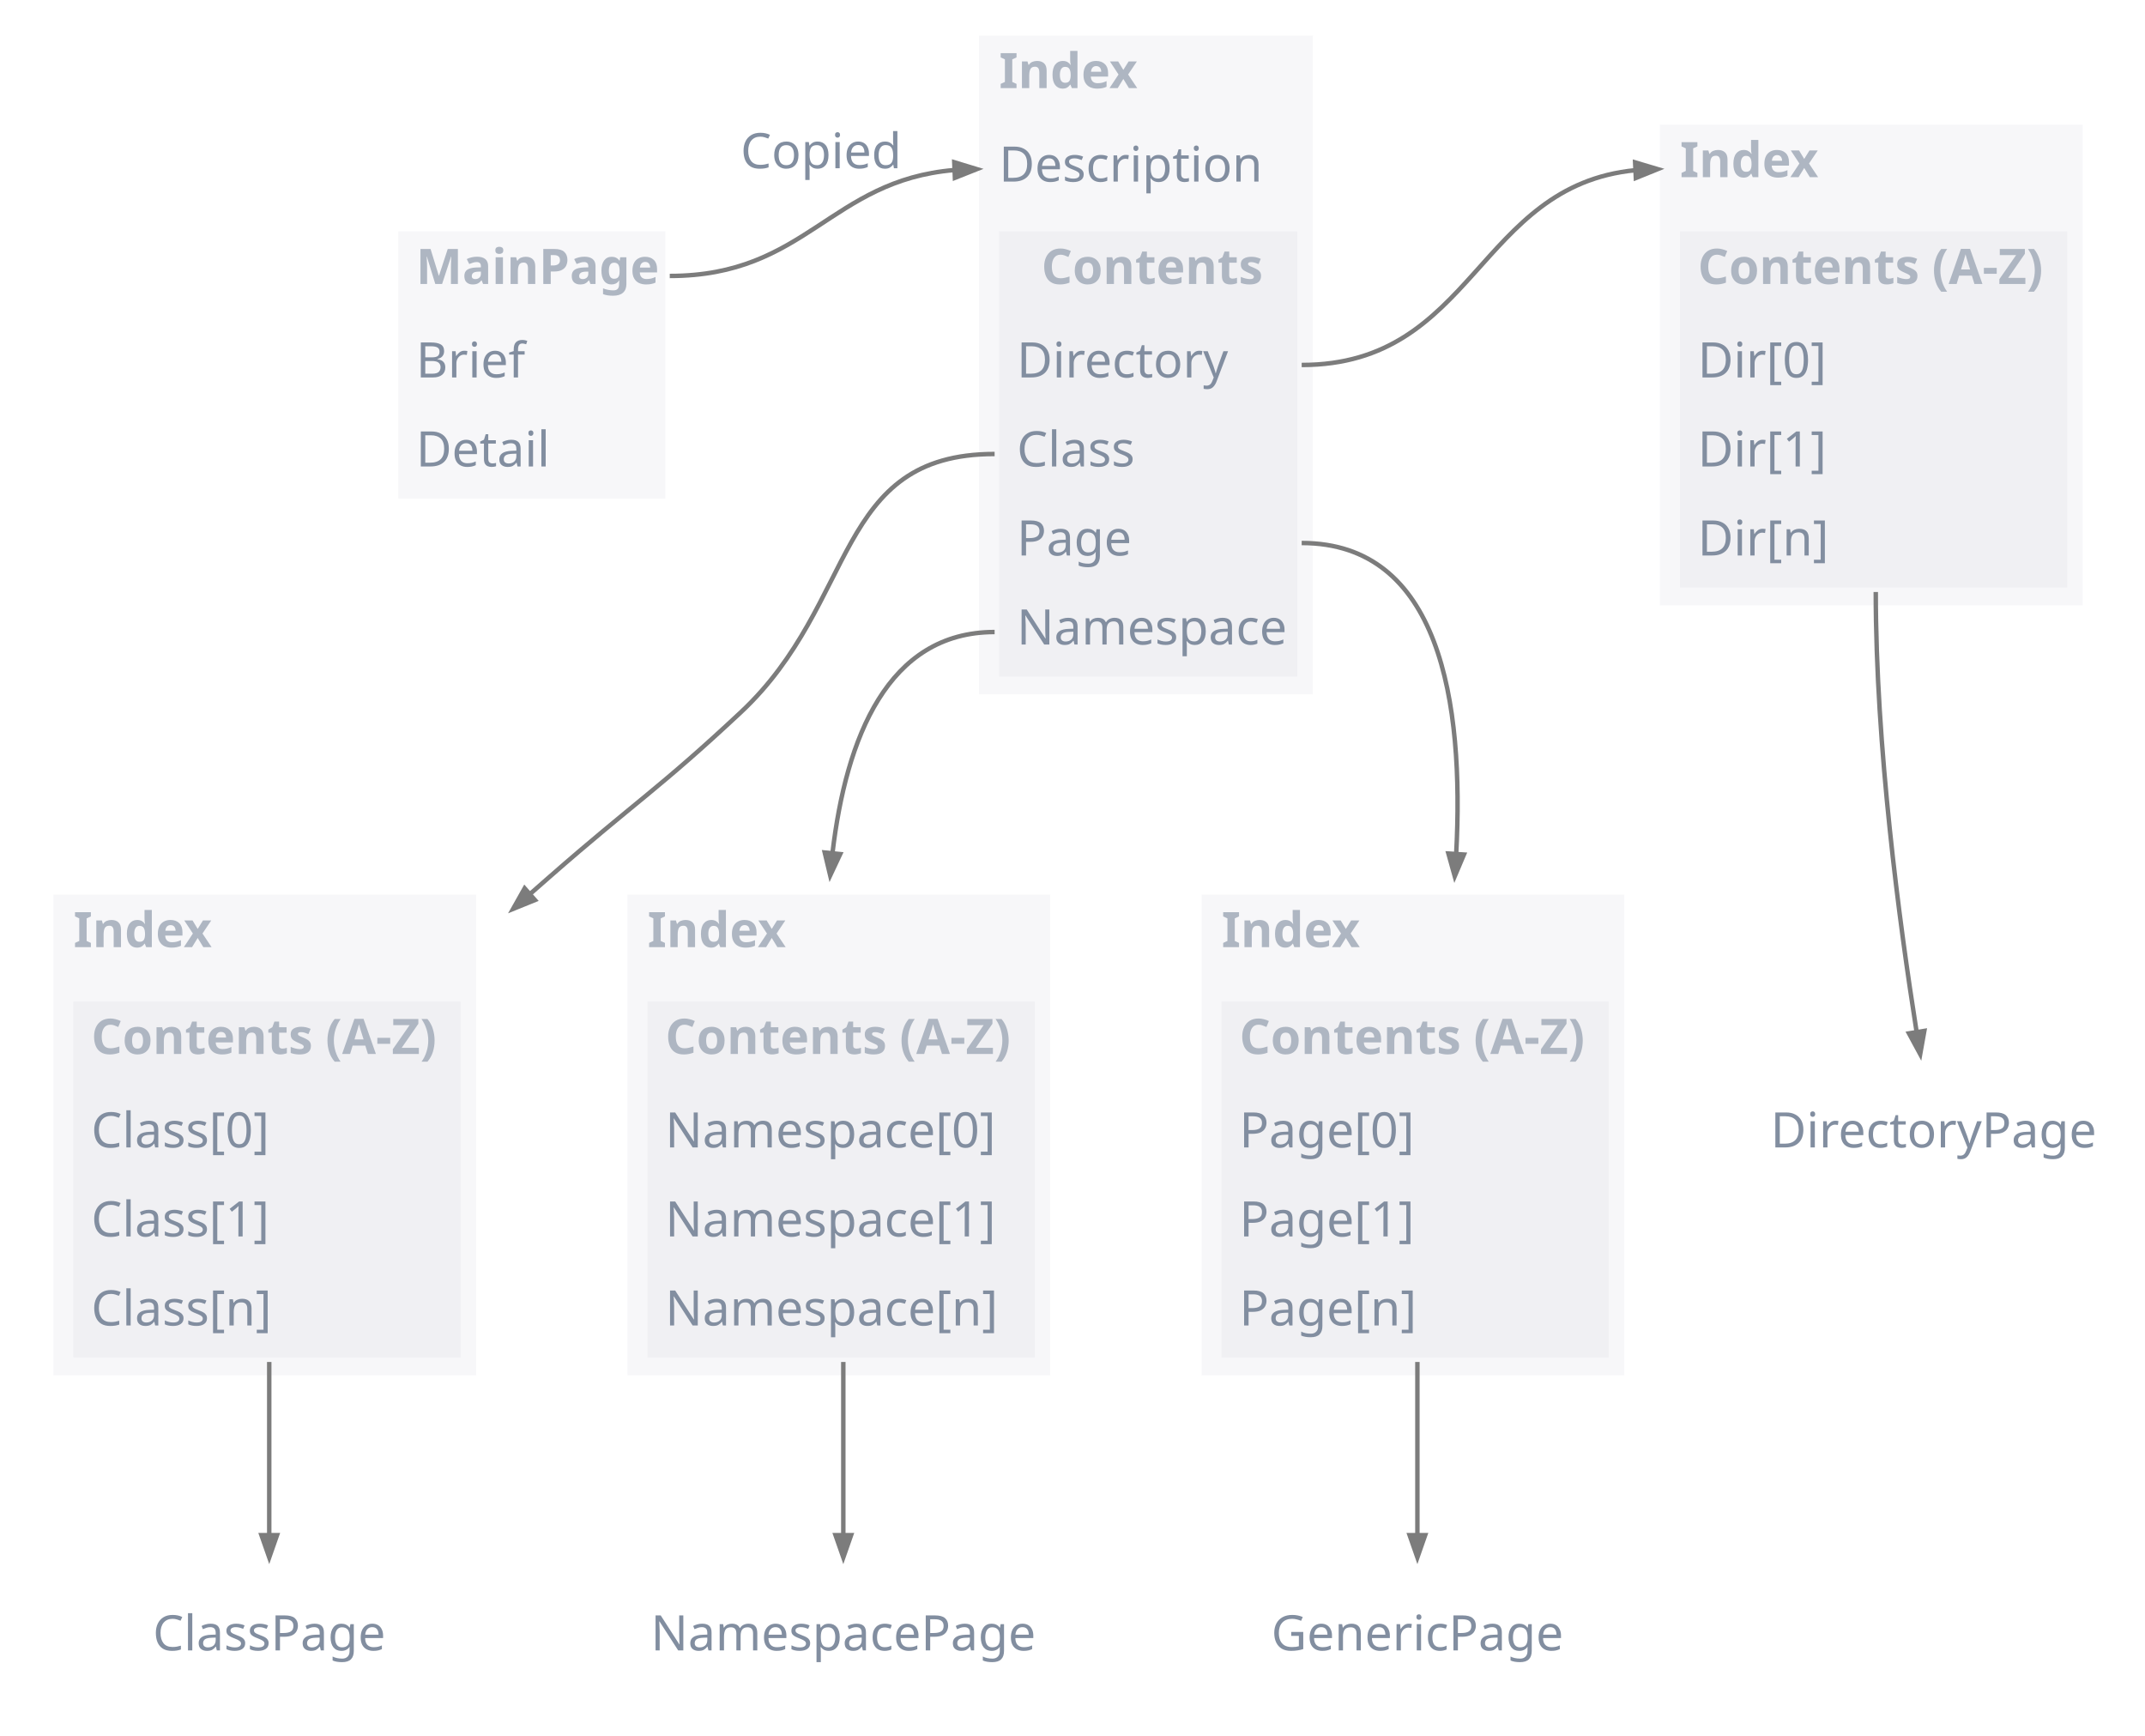
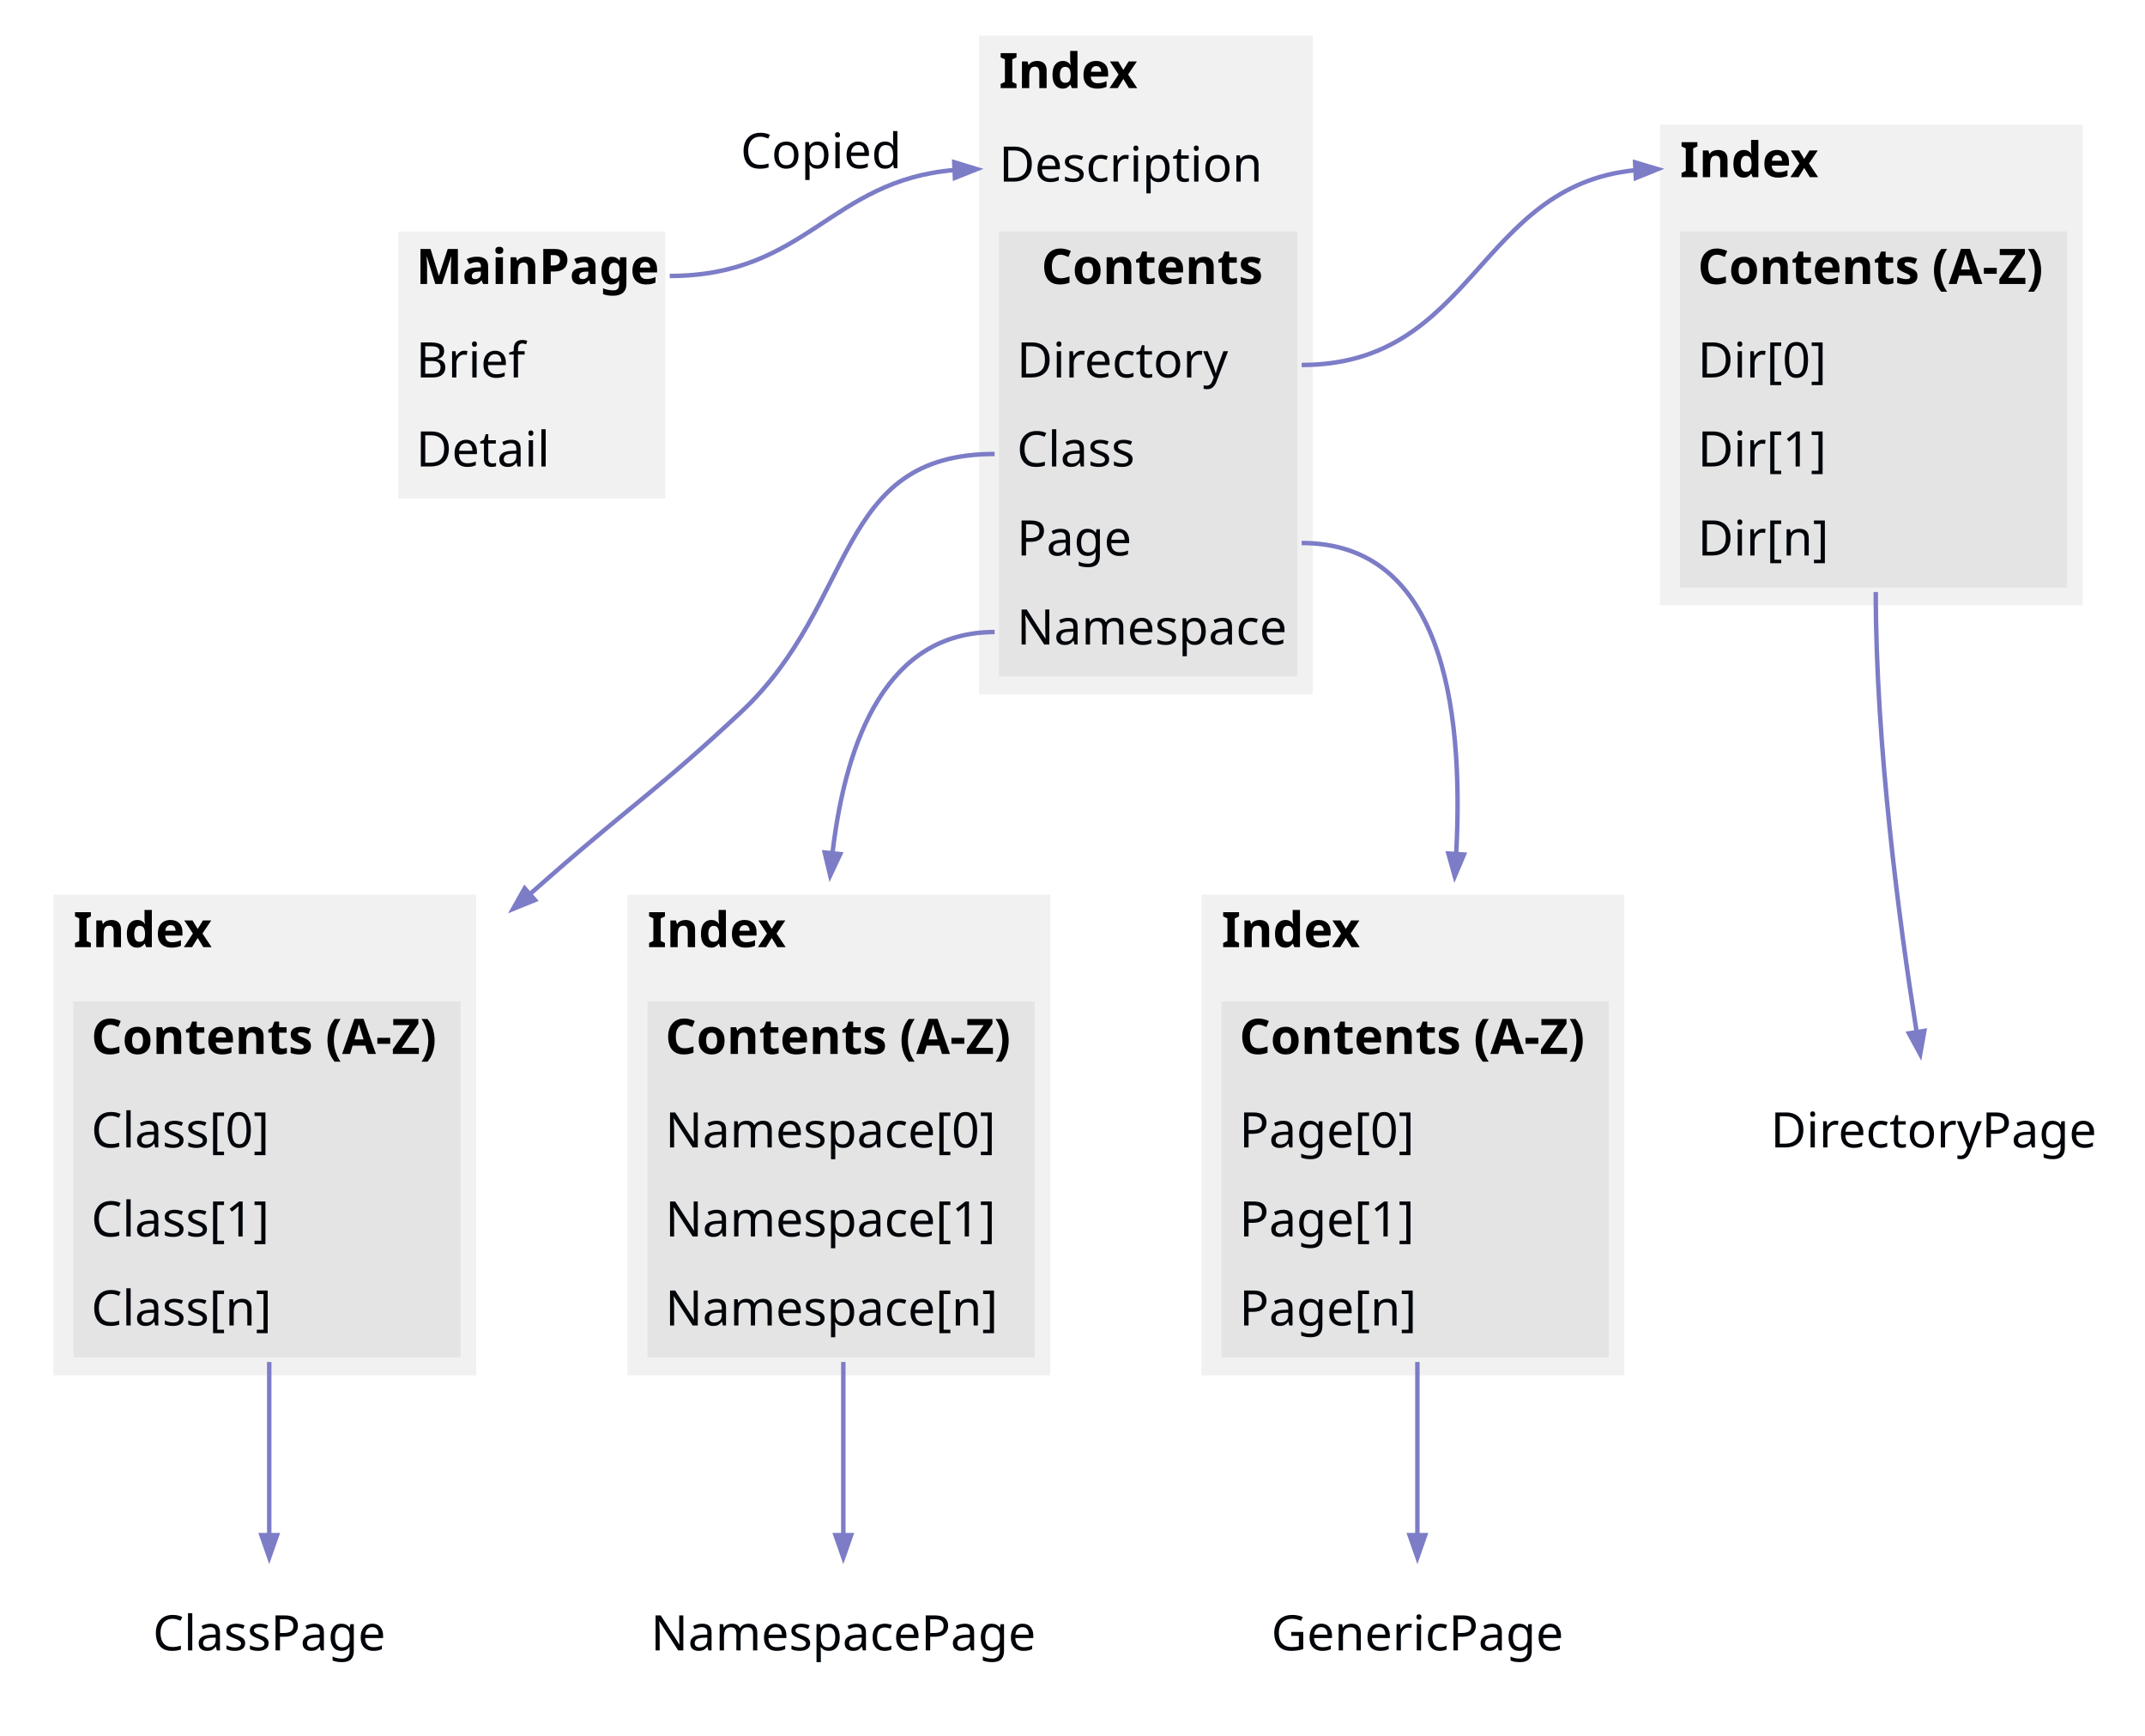
<svg xmlns="http://www.w3.org/2000/svg" width="482pt" height="390pt" viewBox="0.00 0.00 482.00 390.00">
  <g id="graph0" class="graph" transform="scale(1 1) rotate(0) translate(4 386)">
    <polygon fill="none" stroke="none" points="-4,4 -4,-386 478,-386 478,4 -4,4" />
    <g id="node1" class="node">
-       <polygon fill="#828ea0" fill-opacity="0.063" stroke="none" points="85.5,-274 85.5,-334 145.5,-334 145.5,-274 85.5,-274" />
-       <text text-anchor="start" x="89.5" y="-322.2" font-family="Segoe UI" font-weight="bold" font-size="11.00" fill="#aeb6c2">MainPage</text>
-       <text text-anchor="start" x="89.5" y="-301.2" font-family="Segoe UI" font-size="11.00" fill="#828ea0">Brief</text>
-       <text text-anchor="start" x="89.5" y="-281.2" font-family="Segoe UI" font-size="11.00" fill="#828ea0">Detail</text>
+       <polygon fill="#222222" fill-opacity="0.063" stroke="none" points="85.5,-274 85.5,-334 145.5,-334 145.5,-274 85.5,-274" />
+       <text text-anchor="start" x="89.5" y="-322.2" font-family="Segoe UI" font-weight="bold" font-size="11.00" fill="#000001">MainPage</text>
+       <text text-anchor="start" x="89.5" y="-301.2" font-family="Segoe UI" font-size="11.00" fill="#010509">Brief</text>
+       <text text-anchor="start" x="89.5" y="-281.2" font-family="Segoe UI" font-size="11.00" fill="#010509">Detail</text>
    </g>
    <g id="node2" class="node">
-       <polygon fill="#828ea0" fill-opacity="0.063" stroke="none" points="216,-230 216,-378 291,-378 291,-230 216,-230" />
-       <text text-anchor="start" x="220.5" y="-366.2" font-family="Segoe UI" font-weight="bold" font-size="11.00" fill="#aeb6c2">Index</text>
-       <text text-anchor="start" x="220.5" y="-345.2" font-family="Segoe UI" font-size="11.00" fill="#828ea0">Description</text>
-       <polygon fill="#828ea0" fill-opacity="0.063" stroke="none" points="220.5,-234 220.5,-334 287.5,-334 287.5,-234 220.5,-234" />
-       <text text-anchor="start" x="230" y="-322.2" font-family="Segoe UI" font-weight="bold" font-size="11.00" fill="#aeb6c2">Contents</text>
-       <text text-anchor="start" x="224.5" y="-301.2" font-family="Segoe UI" font-size="11.00" fill="#828ea0">Directory</text>
-       <text text-anchor="start" x="224.5" y="-281.2" font-family="Segoe UI" font-size="11.00" fill="#828ea0">Class</text>
-       <text text-anchor="start" x="224.5" y="-261.2" font-family="Segoe UI" font-size="11.00" fill="#828ea0">Page</text>
-       <text text-anchor="start" x="224.5" y="-241.2" font-family="Segoe UI" font-size="11.00" fill="#828ea0">Namespace</text>
+       <polygon fill="#222222" fill-opacity="0.063" stroke="none" points="216,-230 216,-378 291,-378 291,-230 216,-230" />
+       <text text-anchor="start" x="220.5" y="-366.2" font-family="Segoe UI" font-weight="bold" font-size="11.00" fill="#000001">Index</text>
+       <text text-anchor="start" x="220.5" y="-345.2" font-family="Segoe UI" font-size="11.00" fill="#010509">Description</text>
+       <polygon fill="#222222" fill-opacity="0.063" stroke="none" points="220.5,-234 220.5,-334 287.5,-334 287.5,-234 220.5,-234" />
+       <text text-anchor="start" x="230" y="-322.2" font-family="Segoe UI" font-weight="bold" font-size="11.00" fill="#000001">Contents</text>
+       <text text-anchor="start" x="224.5" y="-301.2" font-family="Segoe UI" font-size="11.00" fill="#010509">Directory</text>
+       <text text-anchor="start" x="224.5" y="-281.2" font-family="Segoe UI" font-size="11.00" fill="#010509">Class</text>
+       <text text-anchor="start" x="224.5" y="-261.2" font-family="Segoe UI" font-size="11.00" fill="#010509">Page</text>
+       <text text-anchor="start" x="224.5" y="-241.2" font-family="Segoe UI" font-size="11.00" fill="#010509">Namespace</text>
    </g>
    <g id="edge1" class="edge">
-       <path fill="none" stroke="#7c7c7c" d="M146.5,-324C177.193,-324 182.502,-345.447 210.419,-347.793" />
-       <polygon fill="#7c7c7c" stroke="#7c7c7c" points="210.433,-349.544 215.5,-348 210.576,-346.047 210.433,-349.544" />
-       <text text-anchor="middle" x="180.5" y="-348.2" font-family="Segoe UI" font-size="11.00" fill="#828ea0">Copied</text>
+       <path fill="none" stroke="#7c7cc7" d="M146.5,-324C177.193,-324 182.502,-345.447 210.419,-347.793" />
+       <polygon fill="#7c7cc7" stroke="#7c7cc7" points="210.433,-349.544 215.5,-348 210.576,-346.047 210.433,-349.544" />
+       <text text-anchor="middle" x="180.5" y="-348.2" font-family="Segoe UI" font-size="11.00" fill="#010509">Copied</text>
    </g>
    <g id="node3" class="node">
-       <polygon fill="#828ea0" fill-opacity="0.063" stroke="none" points="8,-77 8,-185 103,-185 103,-77 8,-77" />
-       <text text-anchor="start" x="12.5" y="-173.2" font-family="Segoe UI" font-weight="bold" font-size="11.00" fill="#aeb6c2">Index</text>
-       <polygon fill="#828ea0" fill-opacity="0.063" stroke="none" points="12.5,-81 12.5,-161 99.5,-161 99.5,-81 12.5,-81" />
-       <text text-anchor="start" x="16.5" y="-149.2" font-family="Segoe UI" font-weight="bold" font-size="11.00" fill="#aeb6c2">Contents (A-Z)</text>
-       <text text-anchor="start" x="16.5" y="-128.2" font-family="Segoe UI" font-size="11.00" fill="#828ea0">Class[0]</text>
-       <text text-anchor="start" x="16.5" y="-108.2" font-family="Segoe UI" font-size="11.00" fill="#828ea0">Class[1]</text>
-       <text text-anchor="start" x="16.5" y="-88.2" font-family="Segoe UI" font-size="11.00" fill="#828ea0">Class[n]</text>
+       <polygon fill="#222222" fill-opacity="0.063" stroke="none" points="8,-77 8,-185 103,-185 103,-77 8,-77" />
+       <text text-anchor="start" x="12.5" y="-173.2" font-family="Segoe UI" font-weight="bold" font-size="11.00" fill="#000001">Index</text>
+       <polygon fill="#222222" fill-opacity="0.063" stroke="none" points="12.5,-81 12.5,-161 99.5,-161 99.5,-81 12.5,-81" />
+       <text text-anchor="start" x="16.5" y="-149.2" font-family="Segoe UI" font-weight="bold" font-size="11.00" fill="#000001">Contents (A-Z)</text>
+       <text text-anchor="start" x="16.5" y="-128.2" font-family="Segoe UI" font-size="11.00" fill="#010509">Class[0]</text>
+       <text text-anchor="start" x="16.5" y="-108.2" font-family="Segoe UI" font-size="11.00" fill="#010509">Class[1]</text>
+       <text text-anchor="start" x="16.5" y="-88.2" font-family="Segoe UI" font-size="11.00" fill="#010509">Class[n]</text>
    </g>
    <g id="edge2" class="edge">
-       <path fill="none" stroke="#7c7c7c" d="M219.5,-284C183.358,-284 188.888,-250.697 162.5,-226 144.092,-208.772 138.47,-205.607 119.5,-189 118.073,-187.75 116.629,-186.484 115.173,-185.205" />
-       <polygon fill="#7c7c7c" stroke="#7c7c7c" points="116.208,-183.785 111.298,-181.796 113.896,-186.412 116.208,-183.785" />
+       <path fill="none" stroke="#7c7cc7" d="M219.5,-284C183.358,-284 188.888,-250.697 162.5,-226 144.092,-208.772 138.47,-205.607 119.5,-189 118.073,-187.75 116.629,-186.484 115.173,-185.205" />
+       <polygon fill="#7c7cc7" stroke="#7c7cc7" points="116.208,-183.785 111.298,-181.796 113.896,-186.412 116.208,-183.785" />
    </g>
    <g id="node4" class="node">
-       <polygon fill="#828ea0" fill-opacity="0.063" stroke="none" points="137,-77 137,-185 232,-185 232,-77 137,-77" />
-       <text text-anchor="start" x="141.5" y="-173.2" font-family="Segoe UI" font-weight="bold" font-size="11.00" fill="#aeb6c2">Index</text>
-       <polygon fill="#828ea0" fill-opacity="0.063" stroke="none" points="141.5,-81 141.5,-161 228.5,-161 228.5,-81 141.5,-81" />
-       <text text-anchor="start" x="145.5" y="-149.2" font-family="Segoe UI" font-weight="bold" font-size="11.00" fill="#aeb6c2">Contents (A-Z)</text>
-       <text text-anchor="start" x="145.5" y="-128.2" font-family="Segoe UI" font-size="11.00" fill="#828ea0">Namespace[0]</text>
-       <text text-anchor="start" x="145.5" y="-108.2" font-family="Segoe UI" font-size="11.00" fill="#828ea0">Namespace[1]</text>
-       <text text-anchor="start" x="145.5" y="-88.2" font-family="Segoe UI" font-size="11.00" fill="#828ea0">Namespace[n]</text>
+       <polygon fill="#222222" fill-opacity="0.063" stroke="none" points="137,-77 137,-185 232,-185 232,-77 137,-77" />
+       <text text-anchor="start" x="141.5" y="-173.2" font-family="Segoe UI" font-weight="bold" font-size="11.00" fill="#000001">Index</text>
+       <polygon fill="#222222" fill-opacity="0.063" stroke="none" points="141.5,-81 141.5,-161 228.5,-161 228.5,-81 141.5,-81" />
+       <text text-anchor="start" x="145.5" y="-149.2" font-family="Segoe UI" font-weight="bold" font-size="11.00" fill="#000001">Contents (A-Z)</text>
+       <text text-anchor="start" x="145.5" y="-128.2" font-family="Segoe UI" font-size="11.00" fill="#010509">Namespace[0]</text>
+       <text text-anchor="start" x="145.5" y="-108.2" font-family="Segoe UI" font-size="11.00" fill="#010509">Namespace[1]</text>
+       <text text-anchor="start" x="145.5" y="-88.2" font-family="Segoe UI" font-size="11.00" fill="#010509">Namespace[n]</text>
    </g>
    <g id="edge3" class="edge">
-       <path fill="none" stroke="#7c7c7c" d="M219.5,-244C195.436,-244 186.127,-220.154 183.081,-194.468" />
-       <polygon fill="#7c7c7c" stroke="#7c7c7c" points="184.803,-194.108 182.552,-189.312 181.321,-194.465 184.803,-194.108" />
+       <path fill="none" stroke="#7c7cc7" d="M219.5,-244C195.436,-244 186.127,-220.154 183.081,-194.468" />
+       <polygon fill="#7c7cc7" stroke="#7c7cc7" points="184.803,-194.108 182.552,-189.312 181.321,-194.465 184.803,-194.108" />
    </g>
    <g id="node5" class="node">
-       <polygon fill="#828ea0" fill-opacity="0.063" stroke="none" points="266,-77 266,-185 361,-185 361,-77 266,-77" />
-       <text text-anchor="start" x="270.5" y="-173.2" font-family="Segoe UI" font-weight="bold" font-size="11.00" fill="#aeb6c2">Index</text>
-       <polygon fill="#828ea0" fill-opacity="0.063" stroke="none" points="270.5,-81 270.5,-161 357.5,-161 357.5,-81 270.5,-81" />
-       <text text-anchor="start" x="274.5" y="-149.2" font-family="Segoe UI" font-weight="bold" font-size="11.00" fill="#aeb6c2">Contents (A-Z)</text>
-       <text text-anchor="start" x="274.5" y="-128.2" font-family="Segoe UI" font-size="11.00" fill="#828ea0">Page[0]</text>
-       <text text-anchor="start" x="274.5" y="-108.2" font-family="Segoe UI" font-size="11.00" fill="#828ea0">Page[1]</text>
-       <text text-anchor="start" x="274.5" y="-88.2" font-family="Segoe UI" font-size="11.00" fill="#828ea0">Page[n]</text>
+       <polygon fill="#222222" fill-opacity="0.063" stroke="none" points="266,-77 266,-185 361,-185 361,-77 266,-77" />
+       <text text-anchor="start" x="270.5" y="-173.2" font-family="Segoe UI" font-weight="bold" font-size="11.00" fill="#000001">Index</text>
+       <polygon fill="#222222" fill-opacity="0.063" stroke="none" points="270.5,-81 270.5,-161 357.5,-161 357.5,-81 270.5,-81" />
+       <text text-anchor="start" x="274.5" y="-149.2" font-family="Segoe UI" font-weight="bold" font-size="11.00" fill="#000001">Contents (A-Z)</text>
+       <text text-anchor="start" x="274.5" y="-128.2" font-family="Segoe UI" font-size="11.00" fill="#010509">Page[0]</text>
+       <text text-anchor="start" x="274.5" y="-108.2" font-family="Segoe UI" font-size="11.00" fill="#010509">Page[1]</text>
+       <text text-anchor="start" x="274.5" y="-88.2" font-family="Segoe UI" font-size="11.00" fill="#010509">Page[n]</text>
    </g>
    <g id="edge4" class="edge">
-       <path fill="none" stroke="#7c7c7c" d="M288.5,-264C319.512,-264 325.054,-228.392 323.217,-194.165" />
-       <polygon fill="#7c7c7c" stroke="#7c7c7c" points="324.961,-194.007 322.895,-189.129 321.468,-194.231 324.961,-194.007" />
+       <path fill="none" stroke="#7c7cc7" d="M288.5,-264C319.512,-264 325.054,-228.392 323.217,-194.165" />
+       <polygon fill="#7c7cc7" stroke="#7c7cc7" points="324.961,-194.007 322.895,-189.129 321.468,-194.231 324.961,-194.007" />
    </g>
    <g id="node6" class="node">
-       <polygon fill="#828ea0" fill-opacity="0.063" stroke="none" points="369,-250 369,-358 464,-358 464,-250 369,-250" />
-       <text text-anchor="start" x="373.5" y="-346.2" font-family="Segoe UI" font-weight="bold" font-size="11.00" fill="#aeb6c2">Index</text>
-       <polygon fill="#828ea0" fill-opacity="0.063" stroke="none" points="373.5,-254 373.5,-334 460.5,-334 460.5,-254 373.5,-254" />
-       <text text-anchor="start" x="377.5" y="-322.2" font-family="Segoe UI" font-weight="bold" font-size="11.00" fill="#aeb6c2">Contents (A-Z)</text>
-       <text text-anchor="start" x="377.5" y="-301.2" font-family="Segoe UI" font-size="11.00" fill="#828ea0">Dir[0]</text>
-       <text text-anchor="start" x="377.5" y="-281.2" font-family="Segoe UI" font-size="11.00" fill="#828ea0">Dir[1]</text>
-       <text text-anchor="start" x="377.5" y="-261.2" font-family="Segoe UI" font-size="11.00" fill="#828ea0">Dir[n]</text>
+       <polygon fill="#222222" fill-opacity="0.063" stroke="none" points="369,-250 369,-358 464,-358 464,-250 369,-250" />
+       <text text-anchor="start" x="373.5" y="-346.2" font-family="Segoe UI" font-weight="bold" font-size="11.00" fill="#000001">Index</text>
+       <polygon fill="#222222" fill-opacity="0.063" stroke="none" points="373.5,-254 373.5,-334 460.5,-334 460.5,-254 373.5,-254" />
+       <text text-anchor="start" x="377.5" y="-322.2" font-family="Segoe UI" font-weight="bold" font-size="11.00" fill="#000001">Contents (A-Z)</text>
+       <text text-anchor="start" x="377.5" y="-301.2" font-family="Segoe UI" font-size="11.00" fill="#010509">Dir[0]</text>
+       <text text-anchor="start" x="377.5" y="-281.2" font-family="Segoe UI" font-size="11.00" fill="#010509">Dir[1]</text>
+       <text text-anchor="start" x="377.5" y="-261.2" font-family="Segoe UI" font-size="11.00" fill="#010509">Dir[n]</text>
    </g>
    <g id="edge5" class="edge">
-       <path fill="none" stroke="#7c7c7c" d="M288.5,-304C327.335,-304 327.944,-344.3 363.494,-347.763" />
-       <polygon fill="#7c7c7c" stroke="#7c7c7c" points="363.423,-349.512 368.5,-348 363.588,-346.016 363.423,-349.512" />
+       <path fill="none" stroke="#7c7cc7" d="M288.5,-304C327.335,-304 327.944,-344.3 363.494,-347.763" />
+       <polygon fill="#7c7cc7" stroke="#7c7cc7" points="363.423,-349.512 368.5,-348 363.588,-346.016 363.423,-349.512" />
    </g>
    <g id="node7" class="node">
-       <text text-anchor="middle" x="56.5" y="-15.2" font-family="Segoe UI" font-size="11.00" fill="#828ea0">ClassPage</text>
+       <text text-anchor="middle" x="56.5" y="-15.2" font-family="Segoe UI" font-size="11.00" fill="#010509">ClassPage</text>
    </g>
    <g id="edge6" class="edge">
-       <path fill="none" stroke="#7c7c7c" d="M56.5,-80C56.5,-67.143 56.5,-52.761 56.5,-41.193" />
-       <polygon fill="#7c7c7c" stroke="#7c7c7c" points="58.25,-41.091 56.5,-36.091 54.75,-41.091 58.25,-41.091" />
+       <path fill="none" stroke="#7c7cc7" d="M56.5,-80C56.5,-67.143 56.5,-52.761 56.5,-41.193" />
+       <polygon fill="#7c7cc7" stroke="#7c7cc7" points="58.25,-41.091 56.5,-36.091 54.75,-41.091 58.25,-41.091" />
    </g>
    <g id="node10" class="node">
-       <text text-anchor="middle" x="185.5" y="-15.2" font-family="Segoe UI" font-size="11.00" fill="#828ea0">NamespacePage</text>
+       <text text-anchor="middle" x="185.5" y="-15.2" font-family="Segoe UI" font-size="11.00" fill="#010509">NamespacePage</text>
    </g>
    <g id="edge9" class="edge">
-       <path fill="none" stroke="#7c7c7c" d="M185.5,-80C185.5,-67.143 185.5,-52.761 185.5,-41.193" />
-       <polygon fill="#7c7c7c" stroke="#7c7c7c" points="187.25,-41.091 185.5,-36.091 183.75,-41.091 187.25,-41.091" />
+       <path fill="none" stroke="#7c7cc7" d="M185.5,-80C185.5,-67.143 185.5,-52.761 185.5,-41.193" />
+       <polygon fill="#7c7cc7" stroke="#7c7cc7" points="187.25,-41.091 185.5,-36.091 183.75,-41.091 187.25,-41.091" />
    </g>
    <g id="node9" class="node">
-       <text text-anchor="middle" x="314.5" y="-15.2" font-family="Segoe UI" font-size="11.00" fill="#828ea0">GenericPage</text>
+       <text text-anchor="middle" x="314.5" y="-15.2" font-family="Segoe UI" font-size="11.00" fill="#010509">GenericPage</text>
    </g>
    <g id="edge8" class="edge">
-       <path fill="none" stroke="#7c7c7c" d="M314.5,-80C314.5,-67.143 314.5,-52.761 314.5,-41.193" />
-       <polygon fill="#7c7c7c" stroke="#7c7c7c" points="316.25,-41.091 314.5,-36.091 312.75,-41.091 316.25,-41.091" />
+       <path fill="none" stroke="#7c7cc7" d="M314.5,-80C314.5,-67.143 314.5,-52.761 314.5,-41.193" />
+       <polygon fill="#7c7cc7" stroke="#7c7cc7" points="316.25,-41.091 314.5,-36.091 312.75,-41.091 316.25,-41.091" />
    </g>
    <g id="node8" class="node">
-       <text text-anchor="middle" x="430.5" y="-128.2" font-family="Segoe UI" font-size="11.00" fill="#828ea0">DirectoryPage</text>
+       <text text-anchor="middle" x="430.5" y="-128.2" font-family="Segoe UI" font-size="11.00" fill="#010509">DirectoryPage</text>
    </g>
    <g id="edge7" class="edge">
-       <path fill="none" stroke="#7c7c7c" d="M417.5,-253C417.5,-218.43 422.811,-178.62 426.644,-154.391" />
-       <polygon fill="#7c7c7c" stroke="#7c7c7c" points="428.417,-154.385 427.485,-149.17 424.962,-153.828 428.417,-154.385" />
+       <path fill="none" stroke="#7c7cc7" d="M417.5,-253C417.5,-218.43 422.811,-178.62 426.644,-154.391" />
+       <polygon fill="#7c7cc7" stroke="#7c7cc7" points="428.417,-154.385 427.485,-149.17 424.962,-153.828 428.417,-154.385" />
    </g>
  </g>
</svg>
